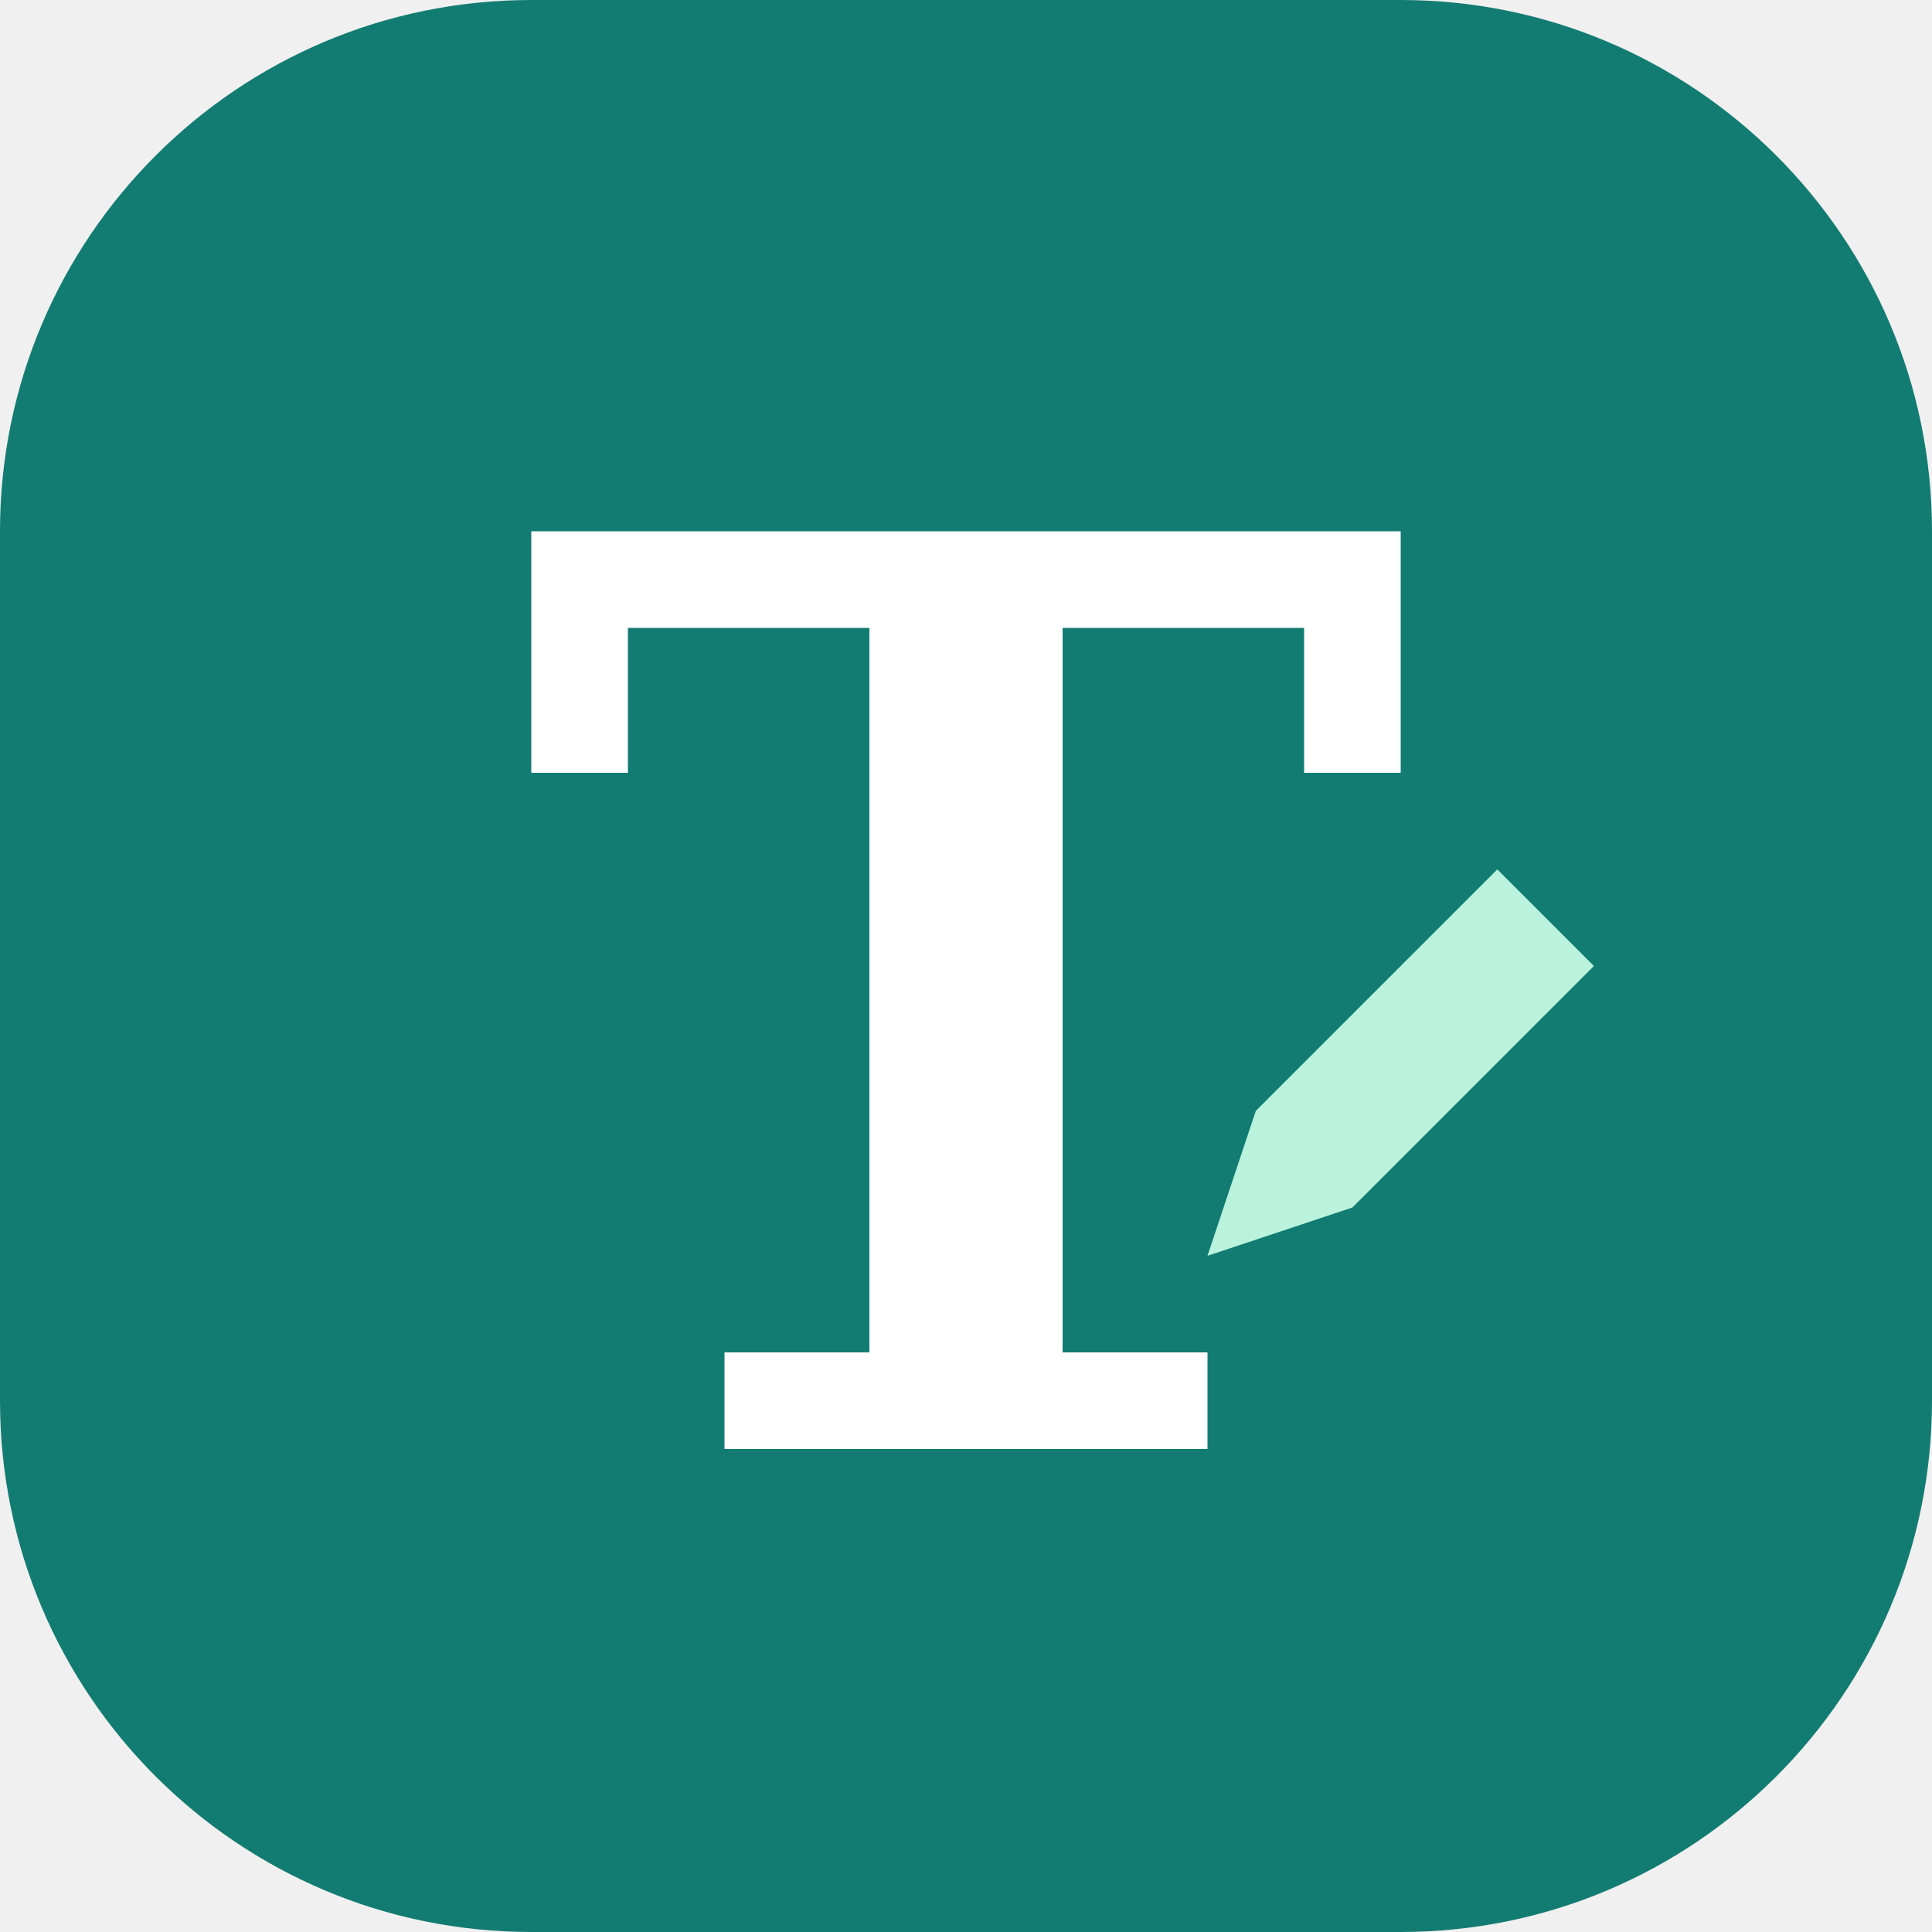
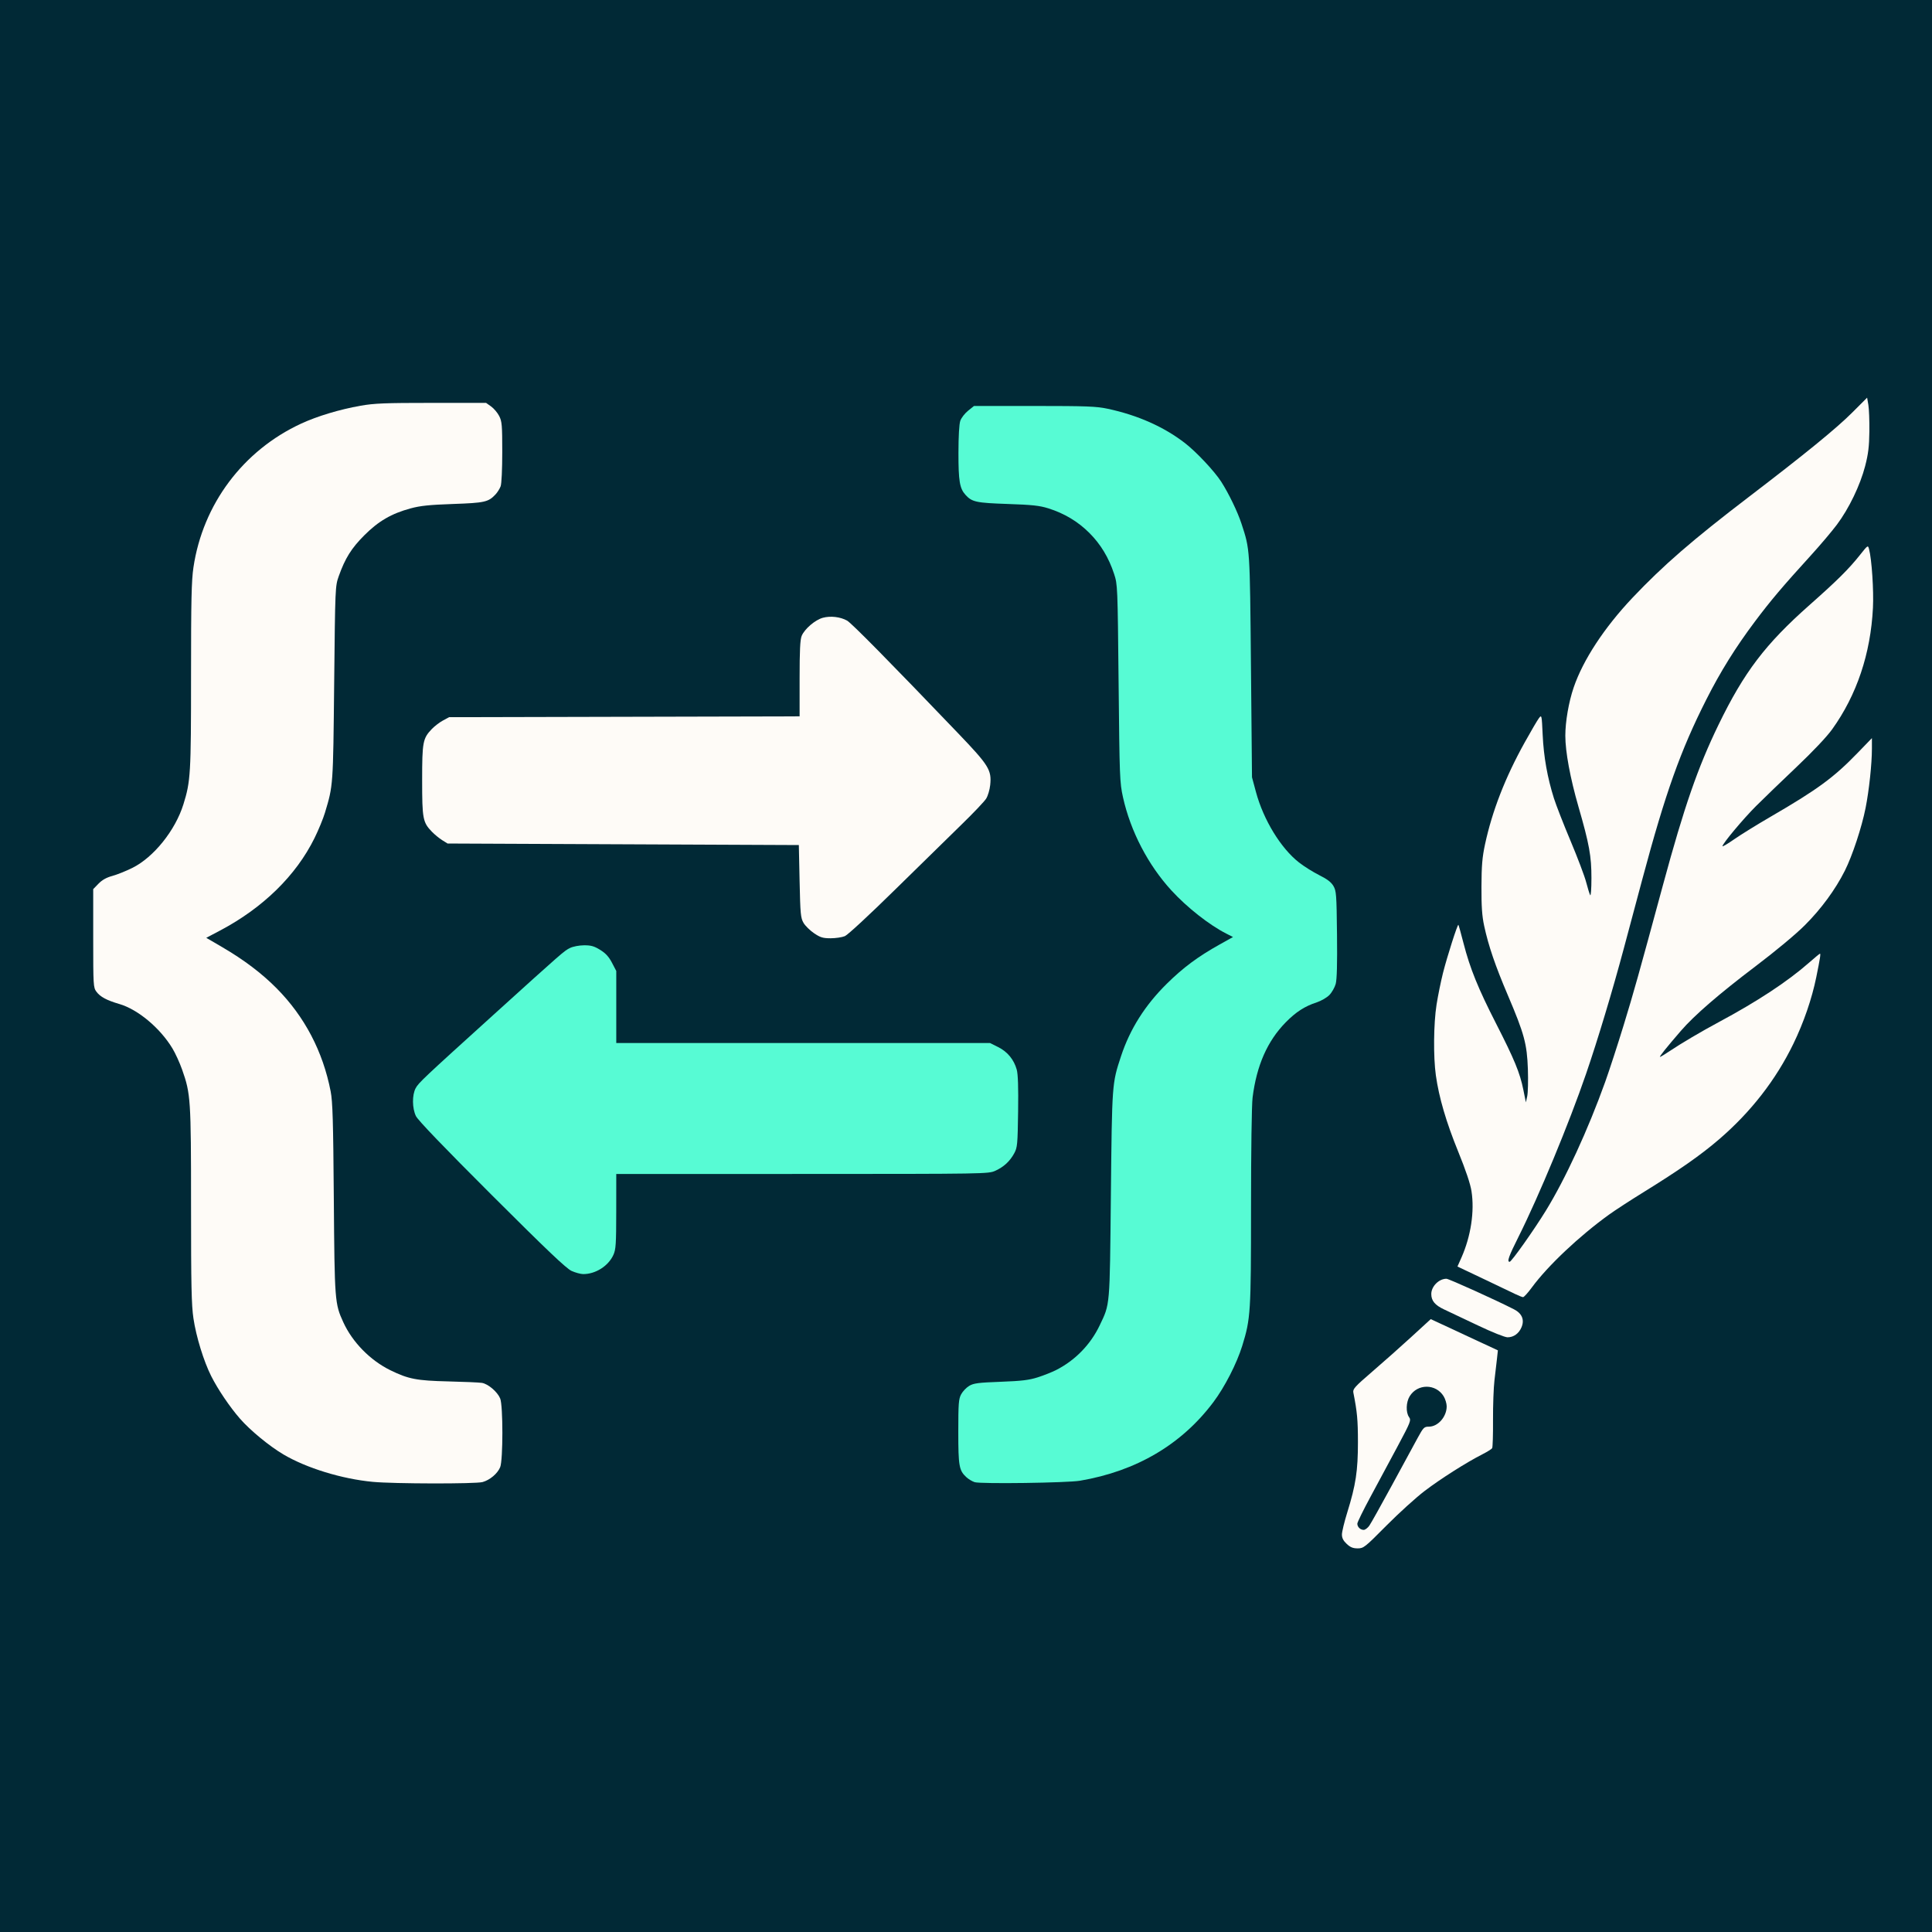
- <svg xmlns="http://www.w3.org/2000/svg" width="40" height="40" viewBox="0 0 40 40">
-   <rect width="40" height="40" rx="11" fill="#137c72" />
-   <path d="M11 11h18v5h-2v-3h-5v15h3v2H15v-2h3V13h-5v3h-2z" fill="#fff" />
-   <path d="m26 23 5-5 2 2-5 5-3 1z" fill="#baf3dd" />
+ <svg xmlns="http://www.w3.org/2000/svg" width="1254" height="1254" viewBox="0 0 1254 1254" role="img" aria-labelledby="title desc">
+   <rect width="1254" height="1254" fill="#012936" />
+   <path id="quill-feather" fill="#fefbf7" fill-rule="evenodd" d="M983.5 839.93C981.3 838.86 971.96 834.4 962.75 830.02L945.99 822.07 948.56 816.28C954.7 802.43 957.15 786.29 955.1 773.17C954.35 768.35 951.39 759.54 946.47 747.47C938.65 728.27 933.99 712.36 931.97 698C930.28 685.98 930.49 664.38 932.42 652.07C933.32 646.34 935.2 637.11 936.59 631.57C939.31 620.8 946.05 599.71 946.6 600.26C946.78 600.45 948.3 605.9 949.97 612.39C954.15 628.61 959.4 641.55 971.04 664.33C982.95 687.64 986.55 696.37 988.74 707.27L990.4 715.5 991.28 711.5C991.76 709.3 991.95 701.42 991.7 694C991.13 677.56 989.37 671.04 978.7 645.99C970.5 626.74 966.11 613.88 963.33 600.98C961.94 594.54 961.52 588.4 961.57 575.5C961.62 561.88 962.08 556.44 963.86 548.12C968.53 526.4 976.95 504.73 989.57 482C993.69 474.57 997.88 467.43 998.88 466.13C1000.66 463.8 1000.7 463.96 1001.31 477.13C1001.97 491.23 1004.37 504.74 1008.61 518.17C1010.02 522.62 1014.89 535.09 1019.43 545.88C1023.97 556.67 1028.5 568.65 1029.5 572.5C1030.5 576.35 1031.68 580.17 1032.13 581C1032.58 581.83 1032.95 576.96 1032.95 570C1032.97 555.69 1031.57 547.97 1024.5 523.5C1019.16 504.99 1016 487.9 1016 477.53C1016 468.38 1018.2 455.65 1021.42 446.22C1027.52 428.33 1041.3 407.33 1059.68 387.91C1079.49 366.98 1098.56 350.45 1134.95 322.65C1171.61 294.65 1191.89 278.11 1202.19 267.81L1211.89 258.11 1212.7 262.8C1213.14 265.39 1213.43 273.12 1213.35 280C1213.23 289.85 1212.65 294.62 1210.61 302.5C1207.37 315 1200.1 330.08 1192.3 340.5C1189 344.9 1181.38 353.9 1175.37 360.5C1157.1 380.56 1149.18 389.92 1139 403.5C1126.47 420.21 1116.73 435.84 1107.54 454C1090.77 487.14 1081.03 514.49 1066.03 570.5C1062.79 582.6 1057.38 602.84 1054 615.48C1046.54 643.36 1037.08 674.8 1029.46 697C1018.49 728.98 998.85 776.38 985.63 802.74C979.27 815.43 978 819 979.85 819C981.04 819 995.49 798.61 1003.33 785.86C1016.06 765.16 1030.71 733.38 1041.88 702.23C1044.58 694.68 1049.97 678.15 1053.84 665.5C1060.49 643.77 1063.48 633.12 1079.5 574C1093.19 523.52 1101.99 498.14 1115.4 470.5C1132.02 436.26 1145.81 418.1 1174.5 392.71C1192.57 376.71 1200 369.34 1207.33 360.1C1212.38 353.75 1212.42 353.73 1213.14 356.44C1214.9 363 1216.24 383.28 1215.67 394.54C1214.17 424.31 1205.16 451.12 1189.2 473.36C1185.69 478.24 1176.77 487.68 1166 497.9C1156.38 507.03 1144.6 518.39 1139.83 523.15C1131.47 531.49 1118 547.6 1118 549.25C1118 549.69 1121.49 547.62 1125.75 544.65C1130.01 541.69 1140.56 535.16 1149.19 530.15C1179.77 512.39 1190.24 504.7 1205.75 488.66L1215 479.09 1215 485.87C1215 495.77 1213.16 513.04 1210.88 524.5C1208.39 537.05 1202.29 555.48 1197.45 565.12C1191.29 577.38 1182.07 589.95 1171.5 600.5C1165.54 606.46 1152.59 617.23 1139.49 627.16C1115.77 645.12 1099.74 658.99 1090.98 669.12C1081.76 679.79 1076.78 686 1077.46 686C1077.82 686 1080.67 684.28 1083.8 682.18C1091.26 677.18 1104.27 669.5 1115.5 663.48C1140.53 650.07 1160.35 637.03 1174.16 624.87C1177.83 621.64 1181.03 619 1181.28 619C1181.85 619 1181.35 622.16 1178.89 634.25C1176.05 648.21 1170.74 663.67 1164.02 677.5C1152.68 700.88 1136.41 721.79 1115.73 739.56C1103.83 749.78 1090.03 759.43 1066.5 773.97C1058.25 779.07 1048.35 785.51 1044.5 788.28C1025.11 802.24 1004.6 821.58 994.24 835.7C991.69 839.17 989.14 841.97 988.56 841.94C987.98 841.9 985.7 841 983.5 839.93Z" />
+   <path id="left-brace" fill="#fefbf7" fill-rule="evenodd" d="M242 961.83C221.91 959.94 198.91 952.88 183.92 944.01C174.77 938.59 162.38 928.39 155.8 920.85C149.12 913.2 141.42 901.8 137.04 893.1C132.22 883.51 127.31 867.56 125.56 855.75C124.27 847.09 124 834.16 124 782.25C124 713.47 123.77 709.97 118.19 694.2C116.63 689.78 113.81 683.62 111.92 680.49C103.92 667.23 89.5 655.17 77.41 651.65C69.27 649.28 65.03 647 62.58 643.68C60.58 640.96 60.5 639.7 60.5 608.98L60.5 577.11 63.93 573.57C66.29 571.14 69.09 569.57 72.93 568.53C75.99 567.7 81.84 565.35 85.92 563.32C99.77 556.43 113.78 538.98 119.05 522.05C123.72 507.07 124 502.29 124 438.75C124 389.71 124.28 376.85 125.55 368.31C131.65 327.25 157.78 292.37 195.5 274.94C206.03 270.08 220.41 265.75 234.07 263.34C242.9 261.78 249.96 261.5 280 261.5L315.5 261.5 318.77 263.83C320.57 265.12 322.94 267.91 324.02 270.04C325.79 273.51 326 275.97 326 293.4C326 304.76 325.56 314.04 324.93 315.68C324.35 317.23 322.88 319.56 321.68 320.85C317 325.88 314.69 326.4 294 327.12C278.66 327.66 272.79 328.27 266.5 329.98C254.03 333.37 245.67 338.24 236.46 347.45C228.07 355.85 223.98 362.4 219.87 374C217.58 380.44 217.55 381.08 216.9 443.5C216.21 510.56 216.27 509.66 210.92 527.5C209.77 531.35 206.7 538.79 204.11 544.03C192.12 568.31 170.69 589.27 142.84 603.98L133.88 608.71 144.19 614.73C158.26 622.94 169.96 631.79 179.52 641.45C197.71 659.81 209.58 682.45 214.61 708.34C215.92 715.05 216.28 727.4 216.67 778C217.18 844.61 217.3 846.14 222.83 858.23C228.78 871.22 240.32 882.98 253.4 889.39C265.1 895.11 270.43 896.14 291 896.63C301.18 896.87 310.97 897.3 312.77 897.58C316.8 898.22 322.84 903.36 324.65 907.7C326.56 912.29 326.55 947.74 324.64 952.33C322.9 956.49 317.99 960.63 313.22 961.96C308.71 963.21 255.64 963.12 242 961.83Z" />
+   <path id="request-arrow" fill="#fefbf7" fill-rule="evenodd" d="M528.4 605.75C525.75 603.96 522.66 600.92 521.54 599C519.69 595.83 519.45 593.31 519 572L518.5 548.5 404.5 548L290.5 547.5 287 545.32C285.07 544.11 282.06 541.64 280.3 539.82C274.43 533.73 274 531.45 274 506.5C274 481.55 274.43 479.29 280.3 473.16C282.06 471.33 285.3 468.85 287.5 467.66L291.5 465.5 405.25 465.23L519 464.96 519 440.45C519 422.15 519.34 415.12 520.35 412.72C522.25 408.18 529.12 402.31 534.12 400.97C539.08 399.63 545.39 400.37 549.78 402.79C552.64 404.36 577.5 429.59 621.94 476C641.87 496.82 643.71 499.8 642.71 509.53C642.4 512.56 641.23 516.52 640.11 518.33C638.99 520.14 631.87 527.64 624.29 535.01C616.7 542.38 597.27 561.42 581.09 577.32C564.32 593.81 550.26 606.83 548.38 607.62C546.55 608.38 542.4 609 539.15 609C534.12 609 532.49 608.51 528.4 605.75Z" />
+   <path id="quill-collar" fill="#fefbf7" fill-rule="evenodd" d="M959.47 860.4C950.69 856.21 940.78 851.52 937.45 849.98C931.38 847.15 929 844.31 929 839.9C929 834.96 933.93 830 938.85 830C940.37 830 970.97 843.84 982.64 849.81C987.87 852.49 989.61 856.59 987.58 861.45C985.87 865.55 982.48 868 978.5 868C976.75 868 968.57 864.73 959.47 860.4Z" />
+   <path id="quill-nib" fill="#fefbf7" fill-rule="evenodd" d="M874.11 1002.1C871.89 1000.03 871 998.29 871 996.01C871 994.25 872.56 987.79 874.47 981.66C880.01 963.82 881.4 954.66 881.39 936C881.38 921.6 880.9 916.46 878.42 903.89C877.96 901.57 879.3 900.09 890.7 890.27C897.74 884.22 909.16 874.07 916.08 867.73L928.66 856.2 950.45 866.34L972.23 876.48 971.63 881.99C971.3 885.02 970.56 891.33 970 896C969.44 900.67 969.02 912.24 969.07 921.71C969.13 931.17 968.88 939.39 968.51 939.98C968.15 940.56 965.3 942.34 962.18 943.93C951.84 949.18 935.11 959.8 924.73 967.7C919.1 971.98 907.91 982.13 899.86 990.24C885.86 1004.36 885.06 1005 881.22 1005C878.18 1005 876.46 1004.3 874.11 1002.1ZM888.79 990.25C889.85 988.74 896.46 976.92 903.48 964C910.5 951.08 918.02 937.24 920.19 933.25C923.86 926.52 924.37 926 927.44 926C933.36 926 939 919.56 939 912.8C938.99 910.98 938.11 908.06 937.04 906.3C931.98 898.01 920.02 898.01 914.96 906.3C912.61 910.15 912.41 916.72 914.55 919.77C916.03 921.88 915.66 922.83 907.16 938.74C902.23 947.96 894.33 962.66 889.6 971.42C884.87 980.17 881 988.07 881 988.97C881 991.1 882.95 993 885.13 993C886.08 993 887.73 991.76 888.79 990.25Z" />
+   <path id="right-brace" fill="#57fbd4" fill-rule="evenodd" d="M632.62 962.03C631.03 961.52 628.61 960.07 627.24 958.8C622.5 954.43 622 951.62 622 929.27C622 910.89 622.22 908.06 623.86 904.98C624.89 903.07 627.25 900.6 629.11 899.5C632 897.8 635.02 897.41 649.5 896.87C663.07 896.36 667.91 895.78 673.5 894C677.35 892.78 682.73 890.65 685.45 889.27C697.76 883.04 707.78 872.79 713.72 860.35C720.56 846 720.28 849.24 721.04 775.5C721.78 703.04 721.75 703.35 727.63 685.52C733.45 667.89 743.19 652.48 757.36 638.49C768.03 627.97 777.52 620.92 791.73 612.98L800.3 608.19 795.9 605.95C784.86 600.33 770.53 589.06 760.37 578C745.22 561.5 733.79 539.54 728.9 517.5C726.79 507.95 726.66 504.65 726.05 443.5C725.42 380.3 725.39 379.41 723.12 372.5C719.67 361.97 714.4 353.24 707.08 345.92C699.68 338.53 690.86 333.23 680.5 329.97C674.75 328.16 670.03 327.65 654 327.11C633.56 326.41 630.87 325.83 626.65 321.17C622.89 317.01 622.09 312.22 622.1 294C622.11 283.04 622.56 275.23 623.31 273.09C623.96 271.22 626.23 268.3 628.35 266.59L632.19 263.5 671.35 263.5C705.39 263.51 711.61 263.74 719 265.32C738.42 269.48 755.31 276.97 769 287.5C776.43 293.22 788.28 305.84 792.68 312.71C797.61 320.42 803.29 332.2 805.84 340C811.35 356.88 811.24 355.29 811.96 432.5L812.63 504.5 815.22 514.12C820.1 532.18 831.34 550.58 843.14 559.8C846.45 562.38 852.37 566.1 856.3 568.05C861.41 570.59 864.02 572.58 865.47 575.05C867.36 578.25 867.52 580.49 867.81 606.5C868.02 625.69 867.75 635.81 866.95 638.67C866.31 640.96 864.46 644.2 862.83 645.86C861.21 647.52 857.55 649.64 854.69 650.58C846.85 653.14 841.13 656.83 834.5 663.59C822.6 675.73 815.62 691.59 813.01 712.4C812.43 717.05 812 747.08 812 783.55C812 851.89 811.74 855.94 806.31 873.5C802.75 885.01 794.94 900.25 787.58 910.06C766.92 937.59 737.61 954.86 701 961.09C692.74 962.49 636.48 963.27 632.62 962.03Z" />
+   <path id="response-arrow" fill="#57fbd4" fill-rule="evenodd" d="M371 824.93C367.6 823.4 354.96 811.38 319.22 775.7C288.19 744.72 271.27 727.1 269.97 724.43C267.5 719.35 267.42 710.74 269.79 706.31C271.65 702.84 274.83 699.84 320.03 658.92C365.41 617.83 366.22 617.13 370 615.29C371.98 614.33 375.93 613.58 379.11 613.56C383.62 613.54 385.65 614.12 389.56 616.53C393.08 618.71 395.18 620.99 397.21 624.88L400 630.23 400 653.61L400 677 521.3 677L642.61 677 647.9 679.64C653.89 682.62 658.11 687.74 659.93 694.24C660.76 697.23 661.04 705.67 660.82 721.53C660.52 742.82 660.34 744.79 658.34 748.5C655.52 753.74 651.55 757.41 646 759.92C641.55 761.93 640.07 761.96 520.75 761.98L400 762 399.98 786.25C399.96 807.68 399.74 810.97 398.11 814.57C394.84 821.75 386.52 827.02 378.5 826.97C376.85 826.96 373.48 826.04 371 824.93Z" />
</svg>
